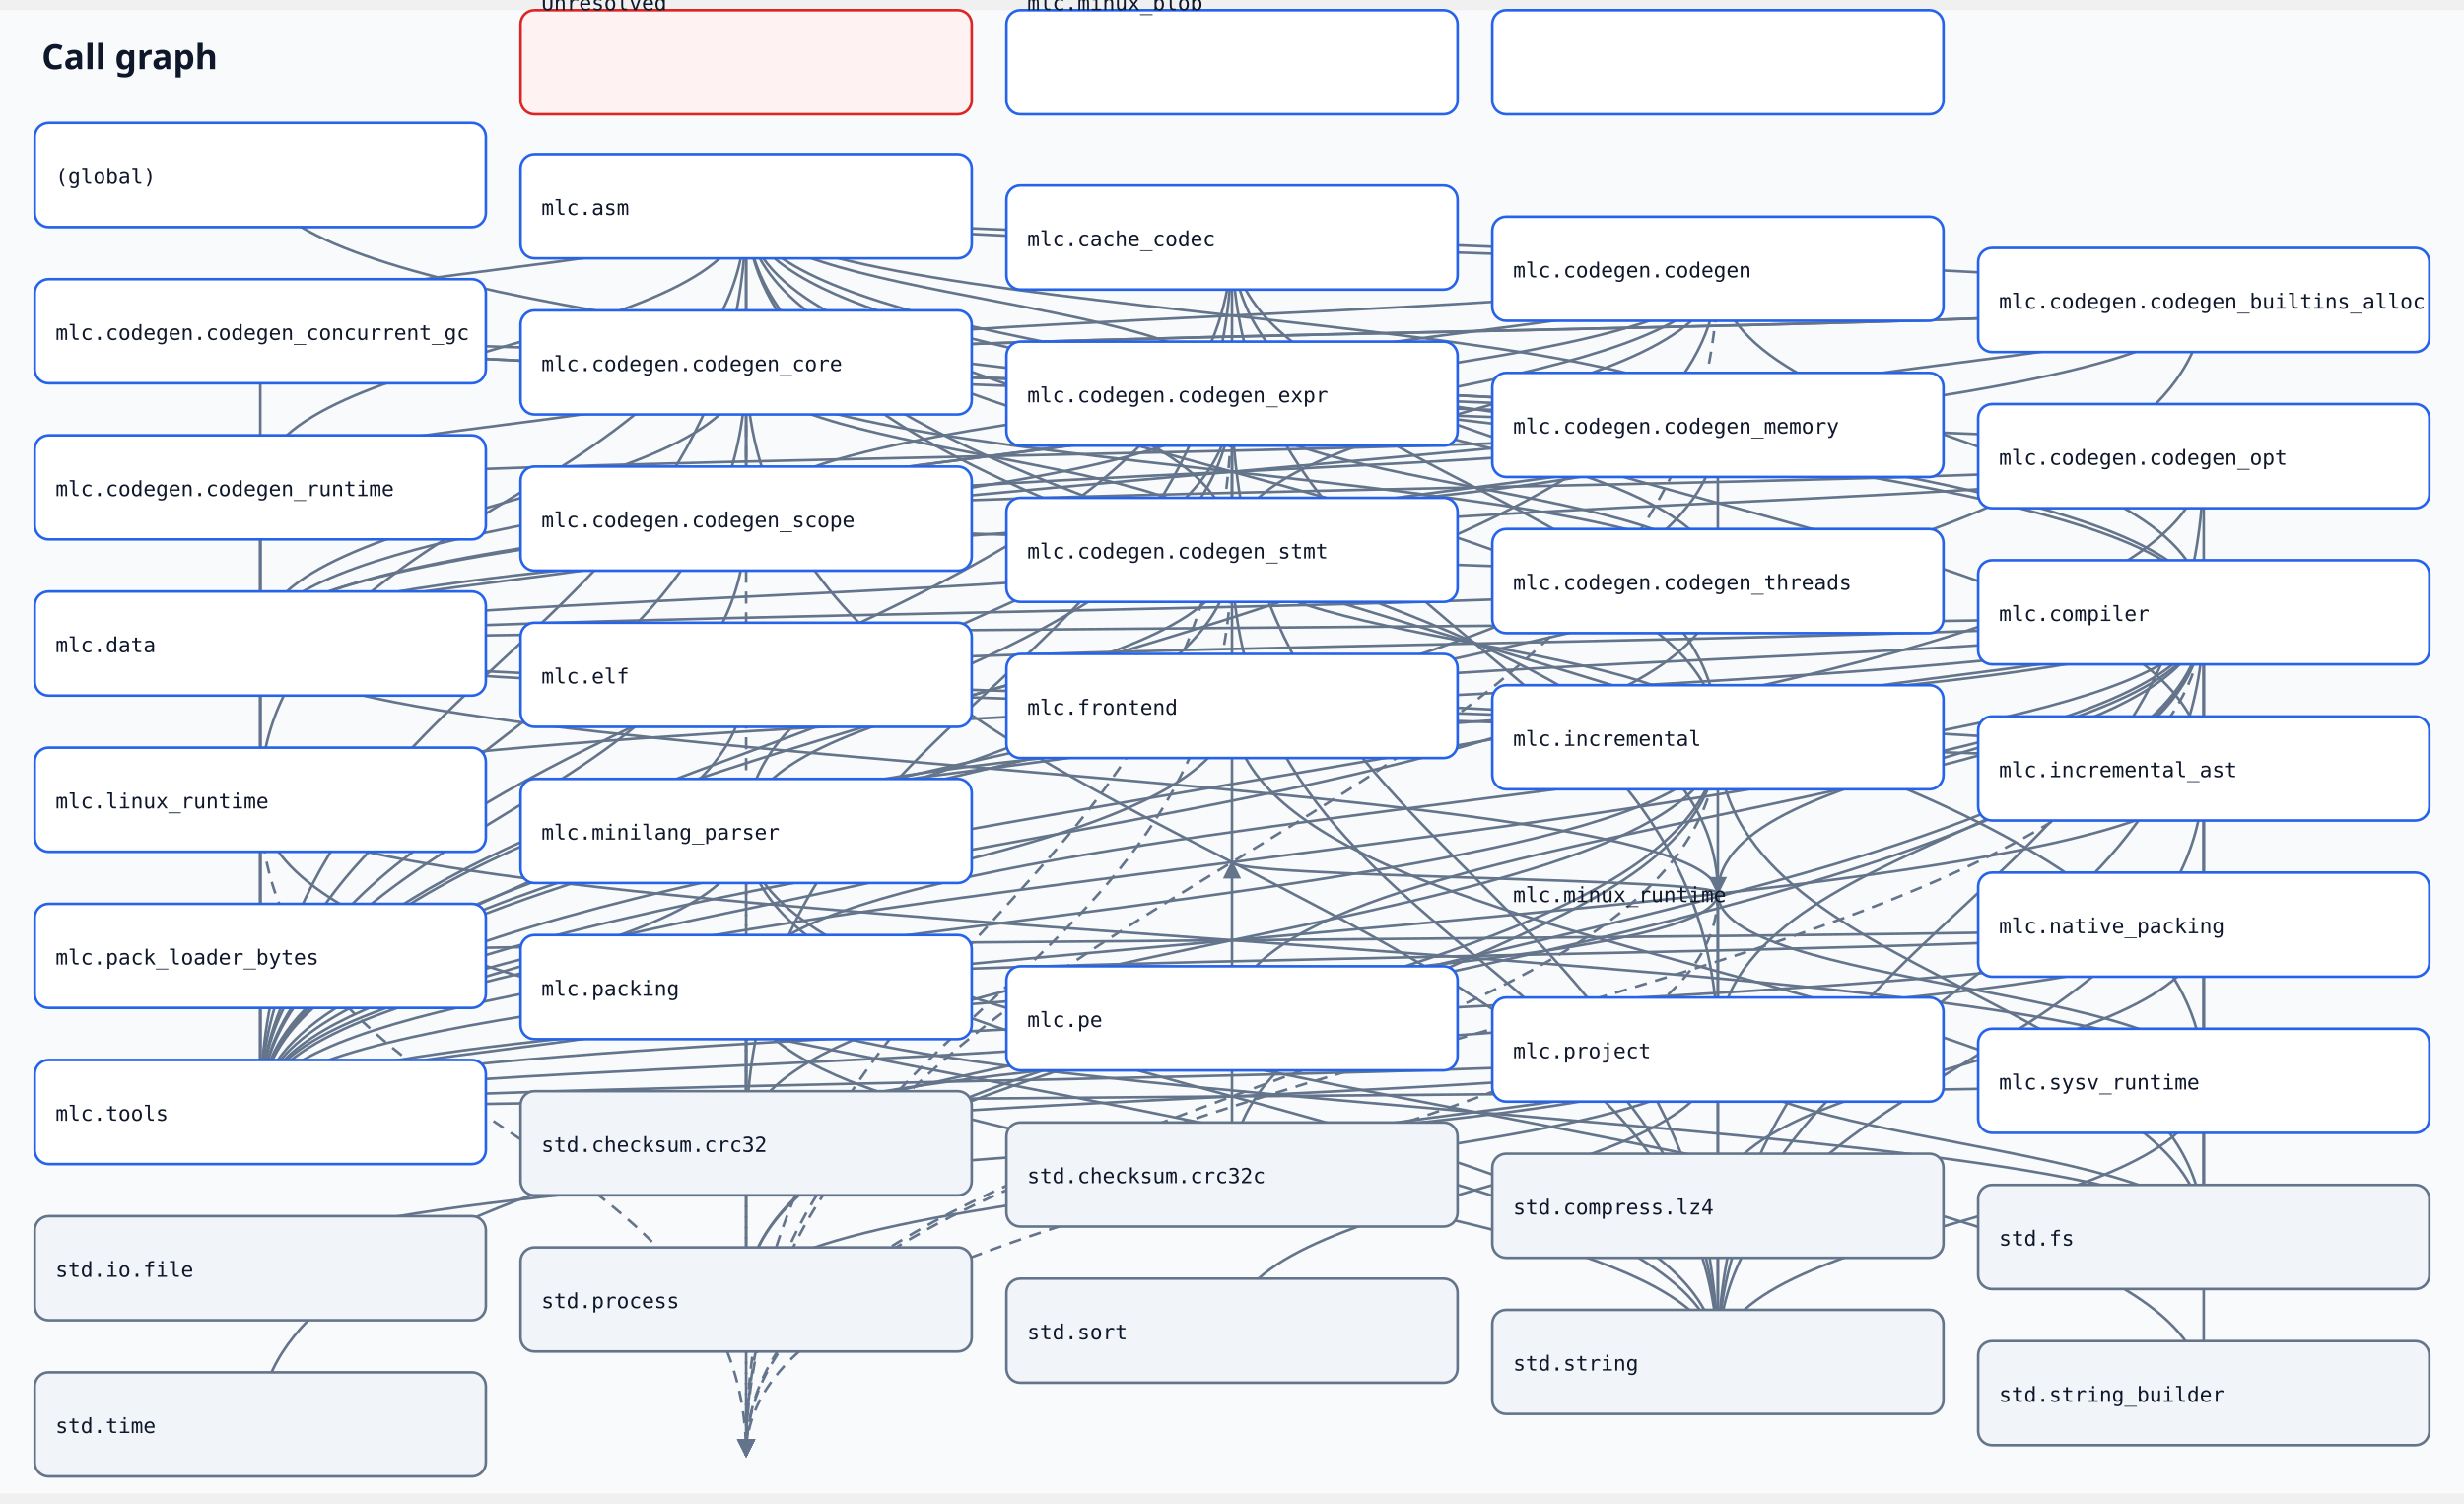
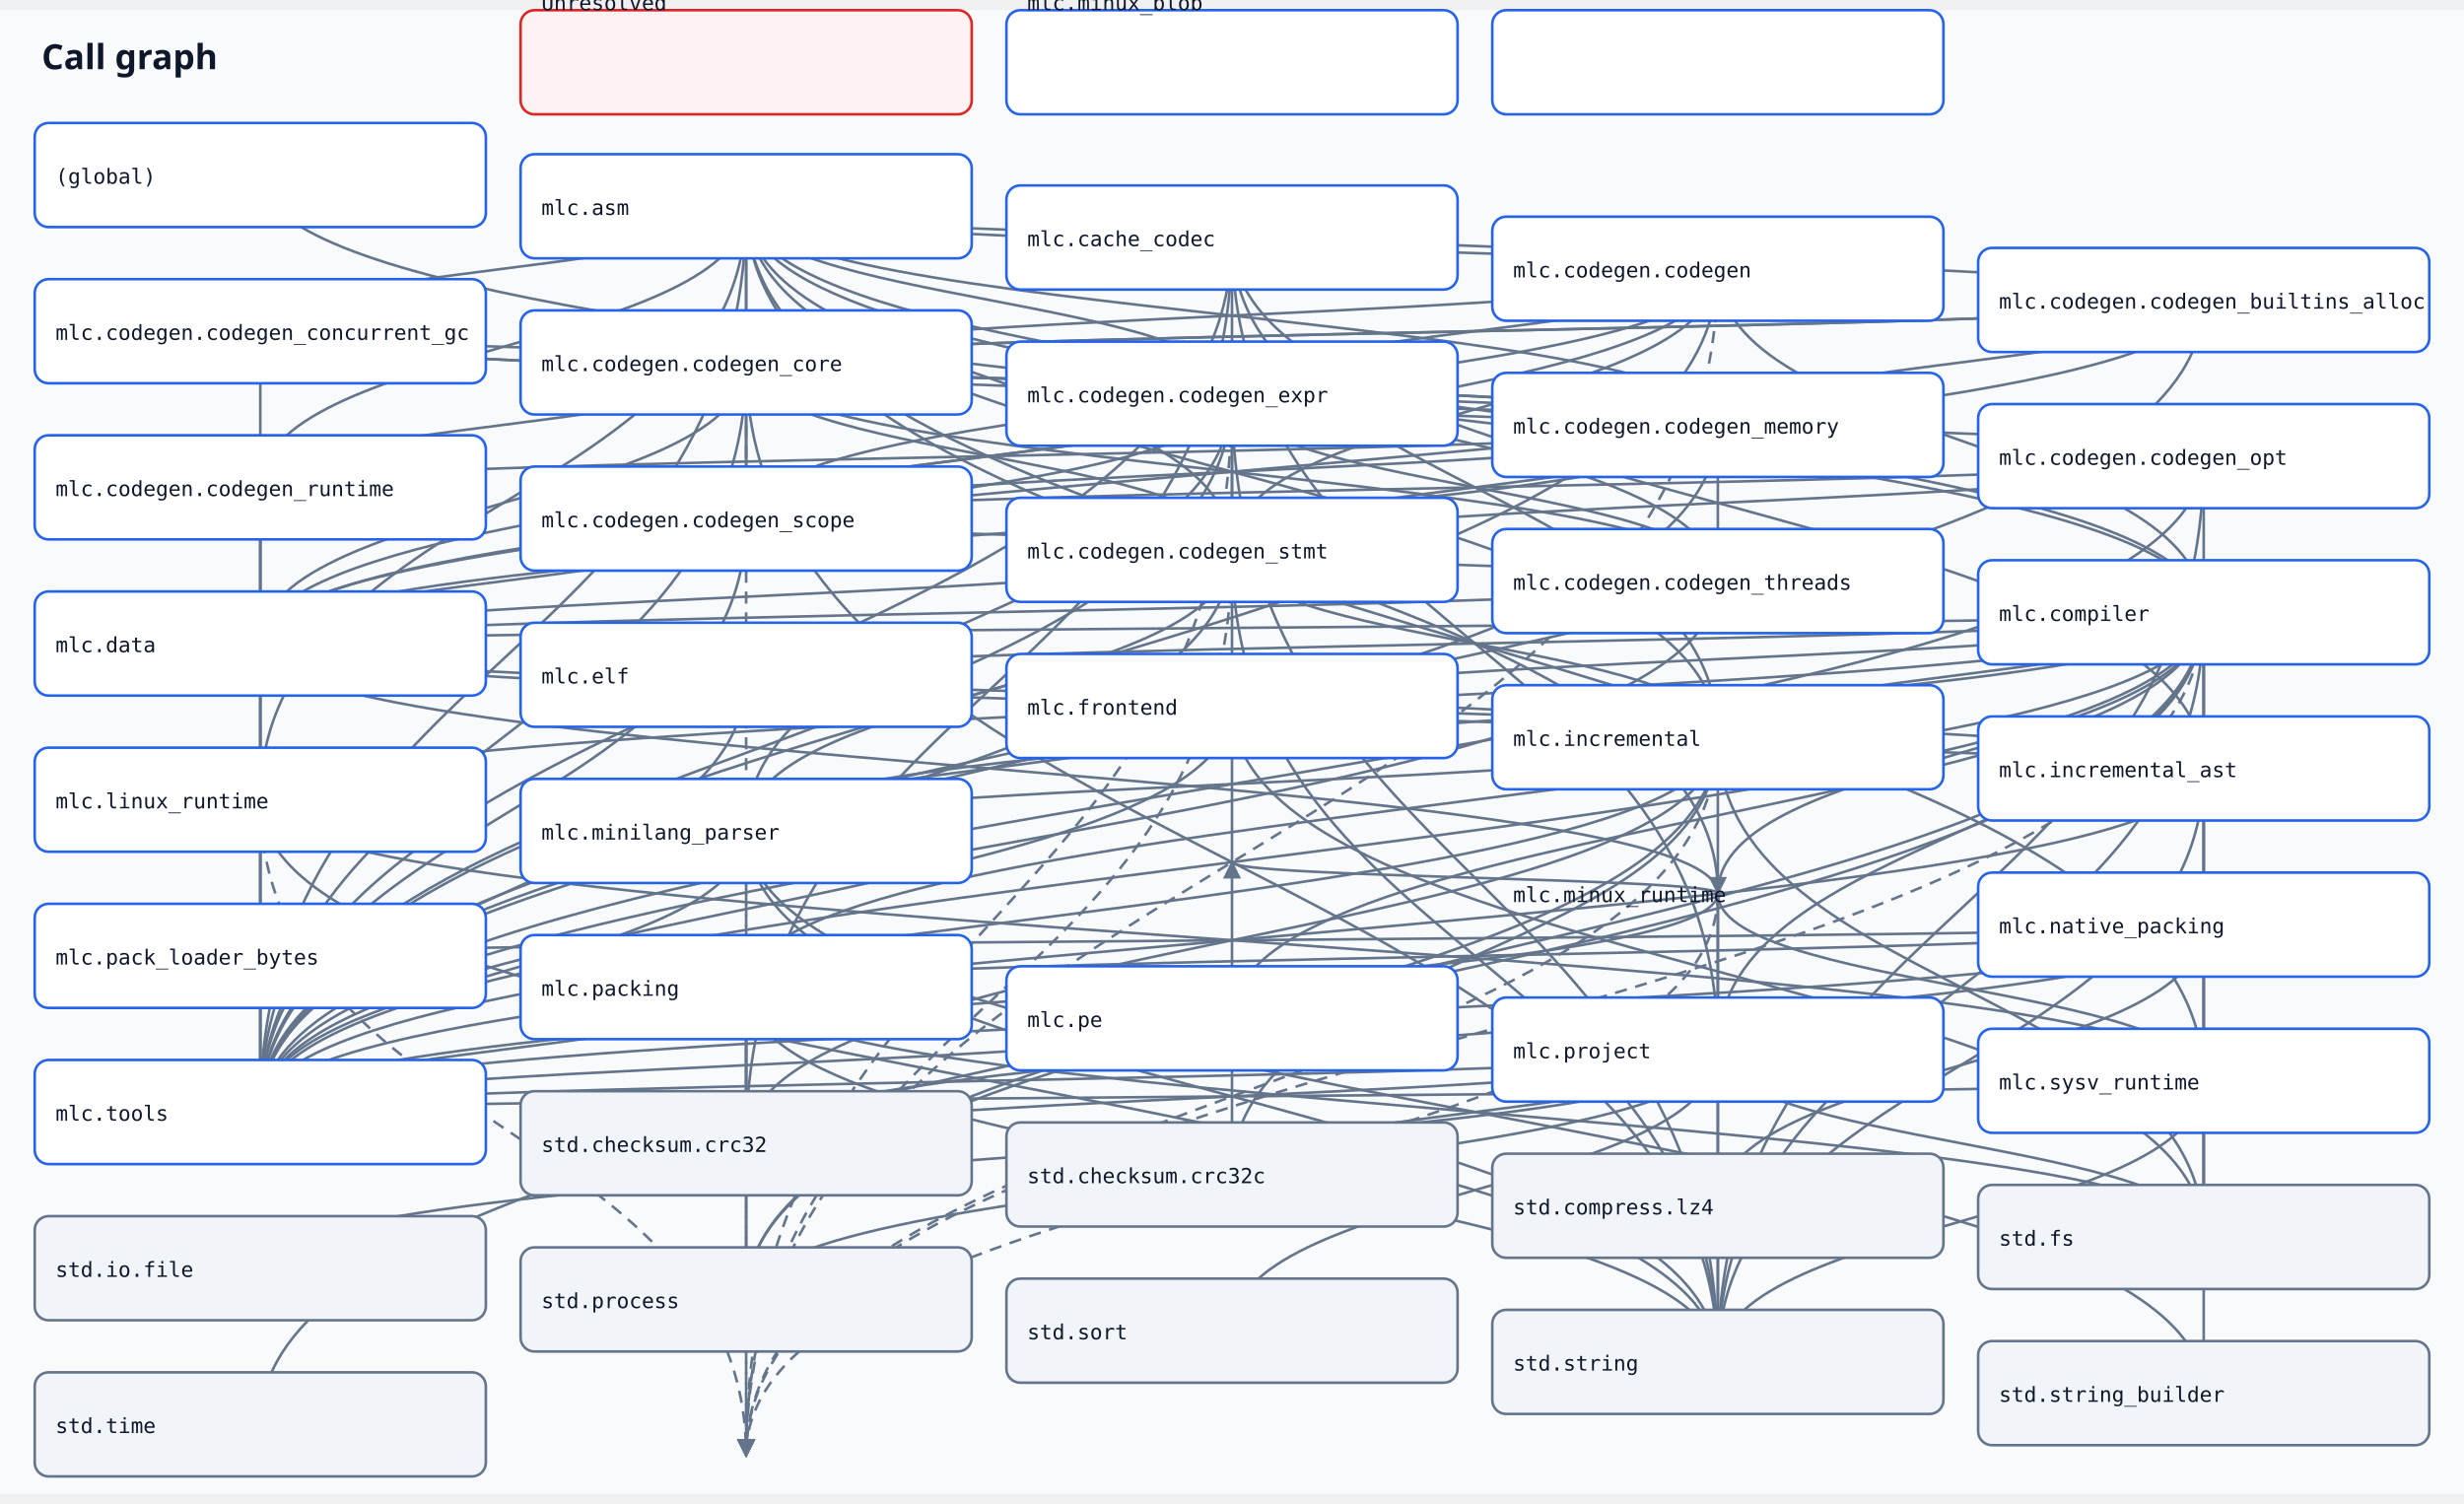
<svg xmlns="http://www.w3.org/2000/svg" width="1420" height="928." viewBox="0 0 1420 928." role="img" aria-labelledby="title desc">
  <defs>
    <marker id="arrow" viewBox="0 0 10 10" refX="9" refY="5" markerWidth="7" markerHeight="7" orient="auto-start-reverse">
      <path d="M 0 0 L 10 5 L 0 10 z" fill="#64748b" />
    </marker>
  </defs>
  <rect width="100%" height="100%" fill="#f8fafc" />
  <text x="24" y="34" font-family="system-ui,sans-serif" font-size="20" font-weight="700" fill="#0f172a">Call graph</text>
  <path d="M 430 113 C 430 374, 150 374, 150 635" fill="none" stroke="#64748b" stroke-width="1.5" marker-end="url(#arrow)" />
  <path d="M 710 131 C 710 383, 150 383, 150 635" fill="none" stroke="#64748b" stroke-width="1.5" marker-end="url(#arrow)" />
  <path d="M 710 131 C 710 365, 990 365, 990 599" fill="none" stroke="#64748b" stroke-width="1.5" marker-end="url(#arrow)" />
  <path d="M 710 131 C 710 392, 430 392, 430 653" fill="none" stroke="#64748b" stroke-width="1.5" marker-end="url(#arrow)" />
  <path d="M 710 131 C 710 401, 710 401, 710 671" fill="none" stroke="#64748b" stroke-width="1.5" marker-end="url(#arrow)" />
  <path d="M 990 149 C 990 176, 430 176, 430 203" fill="none" stroke="#64748b" stroke-width="1.5" marker-end="url(#arrow)" />
  <path d="M 990 149 C 990 131, 430 131, 430 113" fill="none" stroke="#64748b" stroke-width="1.5" marker-end="url(#arrow)" />
  <path d="M 990 149 C 990 230, 710 230, 710 311" fill="none" stroke="#64748b" stroke-width="1.5" marker-end="url(#arrow)" />
  <path d="M 990 149 C 990 392, 150 392, 150 635" fill="none" stroke="#64748b" stroke-width="1.5" marker-end="url(#arrow)" />
  <path d="M 990 149 C 990 257, 150 257, 150 365" fill="none" stroke="#64748b" stroke-width="1.5" marker-end="url(#arrow)" />
  <path d="M 990 149 C 990 491., 430 491., 430 833." fill="none" stroke="#64748b" stroke-width="1.5" stroke-dasharray="7 5" marker-end="url(#arrow)" />
  <path d="M 990 149 C 990 185, 710 185, 710 221" fill="none" stroke="#64748b" stroke-width="1.5" marker-end="url(#arrow)" />
  <path d="M 990 149 C 990 221, 430 221, 430 293" fill="none" stroke="#64748b" stroke-width="1.5" marker-end="url(#arrow)" />
  <path d="M 1270 167 C 1270 140, 430 140, 430 113" fill="none" stroke="#64748b" stroke-width="1.5" marker-end="url(#arrow)" />
  <path d="M 1270 167 C 1270 203, 990 203, 990 239" fill="none" stroke="#64748b" stroke-width="1.5" marker-end="url(#arrow)" />
  <path d="M 1270 167 C 1270 401, 150 401, 150 635" fill="none" stroke="#64748b" stroke-width="1.5" marker-end="url(#arrow)" />
  <path d="M 1270 167 C 1270 266, 150 266, 150 365" fill="none" stroke="#64748b" stroke-width="1.5" marker-end="url(#arrow)" />
  <path d="M 1270 167 C 1270 185, 430 185, 430 203" fill="none" stroke="#64748b" stroke-width="1.5" marker-end="url(#arrow)" />
  <path d="M 150 185 C 150 149, 430 149, 430 113" fill="none" stroke="#64748b" stroke-width="1.5" marker-end="url(#arrow)" />
  <path d="M 150 185 C 150 212, 990 212, 990 239" fill="none" stroke="#64748b" stroke-width="1.5" marker-end="url(#arrow)" />
  <path d="M 150 185 C 150 275, 150 275, 150 365" fill="none" stroke="#64748b" stroke-width="1.5" marker-end="url(#arrow)" />
  <path d="M 430 203 C 430 491, 990 491, 990 779" fill="none" stroke="#64748b" stroke-width="1.5" marker-end="url(#arrow)" />
  <path d="M 430 203 C 430 419, 150 419, 150 635" fill="none" stroke="#64748b" stroke-width="1.5" marker-end="url(#arrow)" />
  <path d="M 430 203 C 430 158, 430 158, 430 113" fill="none" stroke="#64748b" stroke-width="1.5" marker-end="url(#arrow)" />
  <path d="M 430 203 C 430 194, 150 194, 150 185" fill="none" stroke="#64748b" stroke-width="1.5" marker-end="url(#arrow)" />
  <path d="M 430 203 C 430 221, 990 221, 990 239" fill="none" stroke="#64748b" stroke-width="1.5" marker-end="url(#arrow)" />
  <path d="M 430 203 C 430 239, 150 239, 150 275" fill="none" stroke="#64748b" stroke-width="1.5" marker-end="url(#arrow)" />
  <path d="M 430 203 C 430 266, 990 266, 990 329" fill="none" stroke="#64748b" stroke-width="1.5" marker-end="url(#arrow)" />
  <path d="M 430 203 C 430 185, 1270 185, 1270 167" fill="none" stroke="#64748b" stroke-width="1.5" marker-end="url(#arrow)" />
  <path d="M 430 203 C 430 284, 150 284, 150 365" fill="none" stroke="#64748b" stroke-width="1.5" marker-end="url(#arrow)" />
  <path d="M 430 203 C 430 518, 430 518, 430 833." fill="none" stroke="#64748b" stroke-width="1.5" stroke-dasharray="7 5" marker-end="url(#arrow)" />
  <path d="M 430 203 C 430 248, 430 248, 430 293" fill="none" stroke="#64748b" stroke-width="1.5" marker-end="url(#arrow)" />
  <path d="M 710 221 C 710 500, 990 500, 990 779" fill="none" stroke="#64748b" stroke-width="1.5" marker-end="url(#arrow)" />
  <path d="M 710 221 C 710 428, 150 428, 150 635" fill="none" stroke="#64748b" stroke-width="1.5" marker-end="url(#arrow)" />
  <path d="M 710 221 C 710 257, 430 257, 430 293" fill="none" stroke="#64748b" stroke-width="1.5" marker-end="url(#arrow)" />
  <path d="M 710 221 C 710 167, 430 167, 430 113" fill="none" stroke="#64748b" stroke-width="1.5" marker-end="url(#arrow)" />
  <path d="M 710 221 C 710 212, 430 212, 430 203" fill="none" stroke="#64748b" stroke-width="1.5" marker-end="url(#arrow)" />
  <path d="M 710 221 C 710 527, 430 527, 430 833." fill="none" stroke="#64748b" stroke-width="1.5" stroke-dasharray="7 5" marker-end="url(#arrow)" />
  <path d="M 710 221 C 710 230, 990 230, 990 239" fill="none" stroke="#64748b" stroke-width="1.5" marker-end="url(#arrow)" />
  <path d="M 710 221 C 710 293, 150 293, 150 365" fill="none" stroke="#64748b" stroke-width="1.5" marker-end="url(#arrow)" />
  <path d="M 710 221 C 710 275, 990 275, 990 329" fill="none" stroke="#64748b" stroke-width="1.5" marker-end="url(#arrow)" />
+   <path d="M 710 221 C 710 347, 430 347, 430 473" fill="none" stroke="#64748b" stroke-width="1.5" marker-end="url(#arrow)" />
  <path d="M 710 221 C 710 239, 1270 239, 1270 257" fill="none" stroke="#64748b" stroke-width="1.5" marker-end="url(#arrow)" />
-   <path d="M 710 221 C 710 347, 430 347, 430 473" fill="none" stroke="#64748b" stroke-width="1.5" marker-end="url(#arrow)" />
  <path d="M 990 239 C 990 176, 430 176, 430 113" fill="none" stroke="#64748b" stroke-width="1.5" marker-end="url(#arrow)" />
  <path d="M 990 239 C 990 302, 150 302, 150 365" fill="none" stroke="#64748b" stroke-width="1.5" marker-end="url(#arrow)" />
  <path d="M 990 239 C 990 212, 150 212, 150 185" fill="none" stroke="#64748b" stroke-width="1.5" marker-end="url(#arrow)" />
  <path d="M 990 239 C 990 437, 150 437, 150 635" fill="none" stroke="#64748b" stroke-width="1.5" marker-end="url(#arrow)" />
  <path d="M 1270 257 C 1270 446, 150 446, 150 635" fill="none" stroke="#64748b" stroke-width="1.5" marker-end="url(#arrow)" />
  <path d="M 1270 257 C 1270 275, 430 275, 430 293" fill="none" stroke="#64748b" stroke-width="1.5" marker-end="url(#arrow)" />
  <path d="M 1270 257 C 1270 482, 1270 482, 1270 707" fill="none" stroke="#64748b" stroke-width="1.5" marker-end="url(#arrow)" />
  <path d="M 1270 257 C 1270 518, 990 518, 990 779" fill="none" stroke="#64748b" stroke-width="1.5" marker-end="url(#arrow)" />
  <path d="M 150 275 C 150 194, 430 194, 430 113" fill="none" stroke="#64748b" stroke-width="1.5" marker-end="url(#arrow)" />
  <path d="M 150 275 C 150 455, 150 455, 150 635" fill="none" stroke="#64748b" stroke-width="1.5" marker-end="url(#arrow)" />
  <path d="M 150 275 C 150 320, 150 320, 150 365" fill="none" stroke="#64748b" stroke-width="1.5" marker-end="url(#arrow)" />
  <path d="M 150 275 C 150 257, 990 257, 990 239" fill="none" stroke="#64748b" stroke-width="1.5" marker-end="url(#arrow)" />
  <path d="M 430 293 C 430 464, 150 464, 150 635" fill="none" stroke="#64748b" stroke-width="1.5" marker-end="url(#arrow)" />
  <path d="M 430 293 C 430 203, 430 203, 430 113" fill="none" stroke="#64748b" stroke-width="1.5" marker-end="url(#arrow)" />
  <path d="M 430 293 C 430 329, 150 329, 150 365" fill="none" stroke="#64748b" stroke-width="1.5" marker-end="url(#arrow)" />
  <path d="M 430 293 C 430 266, 990 266, 990 239" fill="none" stroke="#64748b" stroke-width="1.5" marker-end="url(#arrow)" />
  <path d="M 710 311 C 710 266, 710 266, 710 221" fill="none" stroke="#64748b" stroke-width="1.5" marker-end="url(#arrow)" />
  <path d="M 710 311 C 710 473, 150 473, 150 635" fill="none" stroke="#64748b" stroke-width="1.5" marker-end="url(#arrow)" />
  <path d="M 710 311 C 710 302, 430 302, 430 293" fill="none" stroke="#64748b" stroke-width="1.5" marker-end="url(#arrow)" />
  <path d="M 710 311 C 710 545, 990 545, 990 779" fill="none" stroke="#64748b" stroke-width="1.5" marker-end="url(#arrow)" />
  <path d="M 710 311 C 710 338, 150 338, 150 365" fill="none" stroke="#64748b" stroke-width="1.5" marker-end="url(#arrow)" />
  <path d="M 710 311 C 710 572, 430 572, 430 833." fill="none" stroke="#64748b" stroke-width="1.5" stroke-dasharray="7 5" marker-end="url(#arrow)" />
  <path d="M 710 311 C 710 212, 430 212, 430 113" fill="none" stroke="#64748b" stroke-width="1.5" marker-end="url(#arrow)" />
  <path d="M 710 311 C 710 257, 430 257, 430 203" fill="none" stroke="#64748b" stroke-width="1.5" marker-end="url(#arrow)" />
  <path d="M 710 311 C 710 320, 990 320, 990 329" fill="none" stroke="#64748b" stroke-width="1.5" marker-end="url(#arrow)" />
  <path d="M 710 311 C 710 275, 990 275, 990 239" fill="none" stroke="#64748b" stroke-width="1.5" marker-end="url(#arrow)" />
  <path d="M 710 311 C 710 284, 1270 284, 1270 257" fill="none" stroke="#64748b" stroke-width="1.5" marker-end="url(#arrow)" />
+   <path d="M 710 311 C 710 392, 430 392, 430 473" fill="none" stroke="#64748b" stroke-width="1.5" marker-end="url(#arrow)" />
  <path d="M 710 311 C 710 365, 990 365, 990 419" fill="none" stroke="#64748b" stroke-width="1.5" marker-end="url(#arrow)" />
-   <path d="M 710 311 C 710 392, 430 392, 430 473" fill="none" stroke="#64748b" stroke-width="1.5" marker-end="url(#arrow)" />
  <path d="M 990 329 C 990 284, 990 284, 990 239" fill="none" stroke="#64748b" stroke-width="1.5" marker-end="url(#arrow)" />
  <path d="M 990 329 C 990 221, 430 221, 430 113" fill="none" stroke="#64748b" stroke-width="1.5" marker-end="url(#arrow)" />
  <path d="M 990 329 C 990 482, 150 482, 150 635" fill="none" stroke="#64748b" stroke-width="1.5" marker-end="url(#arrow)" />
  <path d="M 990 329 C 990 347, 150 347, 150 365" fill="none" stroke="#64748b" stroke-width="1.5" marker-end="url(#arrow)" />
  <path d="M 1270 347 C 1270 563, 990 563, 990 779" fill="none" stroke="#64748b" stroke-width="1.5" marker-end="url(#arrow)" />
  <path d="M 1270 347 C 1270 491, 150 491, 150 635" fill="none" stroke="#64748b" stroke-width="1.5" marker-end="url(#arrow)" />
  <path d="M 1270 347 C 1270 527, 1270 527, 1270 707" fill="none" stroke="#64748b" stroke-width="1.5" marker-end="url(#arrow)" />
  <path d="M 1270 347 C 1270 590, 430 590, 430 833." fill="none" stroke="#64748b" stroke-width="1.5" stroke-dasharray="7 5" marker-end="url(#arrow)" />
  <path d="M 1270 347 C 1270 572, 1270 572, 1270 797" fill="none" stroke="#64748b" stroke-width="1.5" marker-end="url(#arrow)" />
  <path d="M 1270 347 C 1270 410, 430 410, 430 473" fill="none" stroke="#64748b" stroke-width="1.5" marker-end="url(#arrow)" />
  <path d="M 1270 347 C 1270 581, 150 581, 150 815" fill="none" stroke="#64748b" stroke-width="1.5" marker-end="url(#arrow)" />
  <path d="M 1270 347 C 1270 365, 430 365, 430 383" fill="none" stroke="#64748b" stroke-width="1.5" marker-end="url(#arrow)" />
  <path d="M 1270 347 C 1270 464, 710 464, 710 581" fill="none" stroke="#64748b" stroke-width="1.5" marker-end="url(#arrow)" />
  <path d="M 1270 347 C 1270 374, 710 374, 710 401" fill="none" stroke="#64748b" stroke-width="1.5" marker-end="url(#arrow)" />
  <path d="M 1270 347 C 1270 230, 430 230, 430 113" fill="none" stroke="#64748b" stroke-width="1.5" marker-end="url(#arrow)" />
  <path d="M 1270 347 C 1270 356, 150 356, 150 365" fill="none" stroke="#64748b" stroke-width="1.5" marker-end="url(#arrow)" />
  <path d="M 1270 347 C 1270 545, 430 545, 430 743" fill="none" stroke="#64748b" stroke-width="1.5" marker-end="url(#arrow)" />
  <path d="M 1270 347 C 1270 401, 150 401, 150 455" fill="none" stroke="#64748b" stroke-width="1.5" marker-end="url(#arrow)" />
  <path d="M 1270 347 C 1270 428, 990 428, 990 509." fill="none" stroke="#64748b" stroke-width="1.5" marker-end="url(#arrow)" />
  <path d="M 1270 347 C 1270 248, 990 248, 990 149" fill="none" stroke="#64748b" stroke-width="1.5" marker-end="url(#arrow)" />
  <path d="M 1270 347 C 1270 383, 990 383, 990 419" fill="none" stroke="#64748b" stroke-width="1.5" marker-end="url(#arrow)" />
  <path d="M 1270 347 C 1270 455, 430 455, 430 563" fill="none" stroke="#64748b" stroke-width="1.5" marker-end="url(#arrow)" />
  <path d="M 1270 347 C 1270 473, 990 473, 990 599" fill="none" stroke="#64748b" stroke-width="1.5" marker-end="url(#arrow)" />
  <path d="M 150 365 C 150 500, 150 500, 150 635" fill="none" stroke="#64748b" stroke-width="1.5" marker-end="url(#arrow)" />
  <path d="M 430 383 C 430 509, 150 509, 150 635" fill="none" stroke="#64748b" stroke-width="1.5" marker-end="url(#arrow)" />
  <path d="M 710 401 C 710 437, 430 437, 430 473" fill="none" stroke="#64748b" stroke-width="1.5" marker-end="url(#arrow)" />
  <path d="M 710 401 C 710 518, 150 518, 150 635" fill="none" stroke="#64748b" stroke-width="1.5" marker-end="url(#arrow)" />
  <path d="M 710 401 C 710 410, 990 410, 990 419" fill="none" stroke="#64748b" stroke-width="1.5" marker-end="url(#arrow)" />
  <path d="M 710 401 C 710 554, 1270 554, 1270 707" fill="none" stroke="#64748b" stroke-width="1.5" marker-end="url(#arrow)" />
  <path d="M 990 419 C 990 275, 710 275, 710 131" fill="none" stroke="#64748b" stroke-width="1.5" marker-end="url(#arrow)" />
  <path d="M 990 419 C 990 536, 430 536, 430 653" fill="none" stroke="#64748b" stroke-width="1.5" marker-end="url(#arrow)" />
  <path d="M 990 419 C 990 545, 710 545, 710 671" fill="none" stroke="#64748b" stroke-width="1.5" marker-end="url(#arrow)" />
  <path d="M 990 419 C 990 266, 430 266, 430 113" fill="none" stroke="#64748b" stroke-width="1.5" marker-end="url(#arrow)" />
  <path d="M 990 419 C 990 392, 150 392, 150 365" fill="none" stroke="#64748b" stroke-width="1.5" marker-end="url(#arrow)" />
  <path d="M 990 419 C 990 509, 990 509, 990 599" fill="none" stroke="#64748b" stroke-width="1.5" marker-end="url(#arrow)" />
  <path d="M 990 419 C 990 527, 150 527, 150 635" fill="none" stroke="#64748b" stroke-width="1.5" marker-end="url(#arrow)" />
  <path d="M 990 419 C 990 563, 1270 563, 1270 707" fill="none" stroke="#64748b" stroke-width="1.5" marker-end="url(#arrow)" />
  <path d="M 990 419 C 990 581, 430 581, 430 743" fill="none" stroke="#64748b" stroke-width="1.5" marker-end="url(#arrow)" />
  <path d="M 990 419 C 990 428, 1270 428, 1270 437" fill="none" stroke="#64748b" stroke-width="1.5" marker-end="url(#arrow)" />
  <path d="M 990 419 C 990 626, 430 626, 430 833." fill="none" stroke="#64748b" stroke-width="1.5" stroke-dasharray="7 5" marker-end="url(#arrow)" />
+   <path d="M 990 419 C 990 446, 430 446, 430 473" fill="none" stroke="#64748b" stroke-width="1.5" marker-end="url(#arrow)" />
  <path d="M 1270 437 C 1270 284, 710 284, 710 131" fill="none" stroke="#64748b" stroke-width="1.5" marker-end="url(#arrow)" />
  <path d="M 1270 437 C 1270 401, 150 401, 150 365" fill="none" stroke="#64748b" stroke-width="1.5" marker-end="url(#arrow)" />
  <path d="M 1270 437 C 1270 536, 150 536, 150 635" fill="none" stroke="#64748b" stroke-width="1.5" marker-end="url(#arrow)" />
  <path d="M 1270 437 C 1270 608, 990 608, 990 779" fill="none" stroke="#64748b" stroke-width="1.5" marker-end="url(#arrow)" />
  <path d="M 150 455 C 150 545, 150 545, 150 635" fill="none" stroke="#64748b" stroke-width="1.5" marker-end="url(#arrow)" />
  <path d="M 150 455 C 150 284, 430 284, 430 113" fill="none" stroke="#64748b" stroke-width="1.5" marker-end="url(#arrow)" />
  <path d="M 150 455 C 150 410, 150 410, 150 365" fill="none" stroke="#64748b" stroke-width="1.5" marker-end="url(#arrow)" />
  <path d="M 150 455 C 150 536, 1270 536, 1270 617" fill="none" stroke="#64748b" stroke-width="1.5" marker-end="url(#arrow)" />
  <path d="M 150 455 C 150 644, 430 644, 430 833." fill="none" stroke="#64748b" stroke-width="1.5" stroke-dasharray="7 5" marker-end="url(#arrow)" />
  <path d="M 150 455 C 150 617, 990 617, 990 779" fill="none" stroke="#64748b" stroke-width="1.5" marker-end="url(#arrow)" />
+   <path d="M 430 473 C 430 554, 150 554, 150 635" fill="none" stroke="#64748b" stroke-width="1.5" marker-end="url(#arrow)" />
  <path d="M 430 473 C 430 626, 990 626, 990 779" fill="none" stroke="#64748b" stroke-width="1.5" marker-end="url(#arrow)" />
-   <path d="M 430 473 C 430 554, 150 554, 150 635" fill="none" stroke="#64748b" stroke-width="1.5" marker-end="url(#arrow)" />
  <path d="M 430 473 C 430 653, 430 653, 430 833." fill="none" stroke="#64748b" stroke-width="1.5" stroke-dasharray="7 5" marker-end="url(#arrow)" />
  <path d="M 430 473 C 430 635, 1270 635, 1270 797" fill="none" stroke="#64748b" stroke-width="1.5" marker-end="url(#arrow)" />
  <path d="M 990 509. C 990 311, 430 311, 430 113" fill="none" stroke="#64748b" stroke-width="1.5" marker-end="url(#arrow)" />
  <path d="M 990 509. C 990 437, 150 437, 150 365" fill="none" stroke="#64748b" stroke-width="1.5" marker-end="url(#arrow)" />
  <path d="M 990 509. C 990 500, 710 500, 710 491." fill="none" stroke="#64748b" stroke-width="1.5" marker-end="url(#arrow)" />
  <path d="M 990 509. C 990 563, 1270 563, 1270 617" fill="none" stroke="#64748b" stroke-width="1.5" marker-end="url(#arrow)" />
  <path d="M 990 509. C 990 671., 430 671., 430 833." fill="none" stroke="#64748b" stroke-width="1.5" stroke-dasharray="7 5" marker-end="url(#arrow)" />
  <path d="M 990 509. C 990 572, 150 572, 150 635" fill="none" stroke="#64748b" stroke-width="1.5" marker-end="url(#arrow)" />
  <path d="M 990 509. C 990 644, 990 644, 990 779" fill="none" stroke="#64748b" stroke-width="1.5" marker-end="url(#arrow)" />
  <path d="M 1270 527 C 1270 536, 150 536, 150 545" fill="none" stroke="#64748b" stroke-width="1.5" marker-end="url(#arrow)" />
  <path d="M 1270 527 C 1270 608, 990 608, 990 689" fill="none" stroke="#64748b" stroke-width="1.5" marker-end="url(#arrow)" />
  <path d="M 1270 527 C 1270 581, 150 581, 150 635" fill="none" stroke="#64748b" stroke-width="1.5" marker-end="url(#arrow)" />
  <path d="M 1270 527 C 1270 590, 430 590, 430 653" fill="none" stroke="#64748b" stroke-width="1.5" marker-end="url(#arrow)" />
  <path d="M 430 563 C 430 635, 1270 635, 1270 707" fill="none" stroke="#64748b" stroke-width="1.5" marker-end="url(#arrow)" />
  <path d="M 430 563 C 430 599, 150 599, 150 635" fill="none" stroke="#64748b" stroke-width="1.5" marker-end="url(#arrow)" />
  <path d="M 430 563 C 430 608, 430 608, 430 653" fill="none" stroke="#64748b" stroke-width="1.5" marker-end="url(#arrow)" />
  <path d="M 430 563 C 430 653, 430 653, 430 743" fill="none" stroke="#64748b" stroke-width="1.5" marker-end="url(#arrow)" />
  <path d="M 430 563 C 430 671, 990 671, 990 779" fill="none" stroke="#64748b" stroke-width="1.5" marker-end="url(#arrow)" />
  <path d="M 430 563 C 430 545, 1270 545, 1270 527" fill="none" stroke="#64748b" stroke-width="1.5" marker-end="url(#arrow)" />
  <path d="M 710 581 C 710 608, 150 608, 150 635" fill="none" stroke="#64748b" stroke-width="1.5" marker-end="url(#arrow)" />
  <path d="M 990 599 C 990 689, 990 689, 990 779" fill="none" stroke="#64748b" stroke-width="1.5" marker-end="url(#arrow)" />
  <path d="M 990 599 C 990 617, 150 617, 150 635" fill="none" stroke="#64748b" stroke-width="1.5" marker-end="url(#arrow)" />
  <path d="M 990 599 C 990 653, 1270 653, 1270 707" fill="none" stroke="#64748b" stroke-width="1.5" marker-end="url(#arrow)" />
  <path d="M 990 599 C 990 626, 430 626, 430 653" fill="none" stroke="#64748b" stroke-width="1.5" marker-end="url(#arrow)" />
  <path d="M 990 599 C 990 635, 710 635, 710 671" fill="none" stroke="#64748b" stroke-width="1.5" marker-end="url(#arrow)" />
  <path d="M 990 599 C 990 662, 150 662, 150 725" fill="none" stroke="#64748b" stroke-width="1.5" marker-end="url(#arrow)" />
  <path d="M 990 599 C 990 671, 430 671, 430 743" fill="none" stroke="#64748b" stroke-width="1.5" marker-end="url(#arrow)" />
  <path d="M 990 599 C 990 680, 710 680, 710 761" fill="none" stroke="#64748b" stroke-width="1.5" marker-end="url(#arrow)" />
  <path d="M 1270 617 C 1270 698, 990 698, 990 779" fill="none" stroke="#64748b" stroke-width="1.5" marker-end="url(#arrow)" />
  <path d="M 1270 617 C 1270 365, 430 365, 430 113" fill="none" stroke="#64748b" stroke-width="1.5" marker-end="url(#arrow)" />
  <path d="M 1270 617 C 1270 626, 150 626, 150 635" fill="none" stroke="#64748b" stroke-width="1.5" marker-end="url(#arrow)" />
  <path d="M 150 95 C 150 221, 1270 221, 1270 347" fill="none" stroke="#64748b" stroke-width="1.5" marker-end="url(#arrow)" />
  <g>
    <rect x="20" y="65" width="260" height="60" rx="8" fill="#ffffff" stroke="#2563eb" stroke-width="1.5" />
    <text x="32" y="100" font-family="ui-monospace,monospace" font-size="12" fill="#0f172a">(global)</text>
  </g>
  <g>
    <rect x="300" y="83" width="260" height="60" rx="8" fill="#ffffff" stroke="#2563eb" stroke-width="1.5" />
    <text x="312" y="118" font-family="ui-monospace,monospace" font-size="12" fill="#0f172a">mlc.asm</text>
  </g>
  <g>
    <rect x="580" y="101" width="260" height="60" rx="8" fill="#ffffff" stroke="#2563eb" stroke-width="1.5" />
    <text x="592" y="136" font-family="ui-monospace,monospace" font-size="12" fill="#0f172a">mlc.cache_codec</text>
  </g>
  <g>
    <rect x="860" y="119" width="260" height="60" rx="8" fill="#ffffff" stroke="#2563eb" stroke-width="1.5" />
    <text x="872" y="154" font-family="ui-monospace,monospace" font-size="12" fill="#0f172a">mlc.codegen.codegen</text>
  </g>
  <g>
    <rect x="1140" y="137" width="260" height="60" rx="8" fill="#ffffff" stroke="#2563eb" stroke-width="1.5" />
    <text x="1152" y="172" font-family="ui-monospace,monospace" font-size="12" fill="#0f172a">mlc.codegen.codegen_builtins_alloc</text>
  </g>
  <g>
    <rect x="20" y="155" width="260" height="60" rx="8" fill="#ffffff" stroke="#2563eb" stroke-width="1.5" />
    <text x="32" y="190" font-family="ui-monospace,monospace" font-size="12" fill="#0f172a">mlc.codegen.codegen_concurrent_gc</text>
  </g>
  <g>
    <rect x="300" y="173" width="260" height="60" rx="8" fill="#ffffff" stroke="#2563eb" stroke-width="1.5" />
    <text x="312" y="208" font-family="ui-monospace,monospace" font-size="12" fill="#0f172a">mlc.codegen.codegen_core</text>
  </g>
  <g>
    <rect x="580" y="191" width="260" height="60" rx="8" fill="#ffffff" stroke="#2563eb" stroke-width="1.5" />
    <text x="592" y="226" font-family="ui-monospace,monospace" font-size="12" fill="#0f172a">mlc.codegen.codegen_expr</text>
  </g>
  <g>
    <rect x="860" y="209" width="260" height="60" rx="8" fill="#ffffff" stroke="#2563eb" stroke-width="1.5" />
    <text x="872" y="244" font-family="ui-monospace,monospace" font-size="12" fill="#0f172a">mlc.codegen.codegen_memory</text>
  </g>
  <g>
    <rect x="1140" y="227" width="260" height="60" rx="8" fill="#ffffff" stroke="#2563eb" stroke-width="1.5" />
    <text x="1152" y="262" font-family="ui-monospace,monospace" font-size="12" fill="#0f172a">mlc.codegen.codegen_opt</text>
  </g>
  <g>
    <rect x="20" y="245" width="260" height="60" rx="8" fill="#ffffff" stroke="#2563eb" stroke-width="1.5" />
    <text x="32" y="280" font-family="ui-monospace,monospace" font-size="12" fill="#0f172a">mlc.codegen.codegen_runtime</text>
  </g>
  <g>
    <rect x="300" y="263" width="260" height="60" rx="8" fill="#ffffff" stroke="#2563eb" stroke-width="1.5" />
    <text x="312" y="298" font-family="ui-monospace,monospace" font-size="12" fill="#0f172a">mlc.codegen.codegen_scope</text>
  </g>
  <g>
    <rect x="580" y="281" width="260" height="60" rx="8" fill="#ffffff" stroke="#2563eb" stroke-width="1.5" />
    <text x="592" y="316" font-family="ui-monospace,monospace" font-size="12" fill="#0f172a">mlc.codegen.codegen_stmt</text>
  </g>
  <g>
    <rect x="860" y="299" width="260" height="60" rx="8" fill="#ffffff" stroke="#2563eb" stroke-width="1.5" />
    <text x="872" y="334" font-family="ui-monospace,monospace" font-size="12" fill="#0f172a">mlc.codegen.codegen_threads</text>
  </g>
  <g>
    <rect x="1140" y="317" width="260" height="60" rx="8" fill="#ffffff" stroke="#2563eb" stroke-width="1.5" />
    <text x="1152" y="352" font-family="ui-monospace,monospace" font-size="12" fill="#0f172a">mlc.compiler</text>
  </g>
  <g>
    <rect x="20" y="335" width="260" height="60" rx="8" fill="#ffffff" stroke="#2563eb" stroke-width="1.5" />
    <text x="32" y="370" font-family="ui-monospace,monospace" font-size="12" fill="#0f172a">mlc.data</text>
  </g>
  <g>
    <rect x="300" y="353" width="260" height="60" rx="8" fill="#ffffff" stroke="#2563eb" stroke-width="1.5" />
    <text x="312" y="388" font-family="ui-monospace,monospace" font-size="12" fill="#0f172a">mlc.elf</text>
  </g>
  <g>
    <rect x="580" y="371" width="260" height="60" rx="8" fill="#ffffff" stroke="#2563eb" stroke-width="1.5" />
    <text x="592" y="406" font-family="ui-monospace,monospace" font-size="12" fill="#0f172a">mlc.frontend</text>
  </g>
  <g>
    <rect x="860" y="389" width="260" height="60" rx="8" fill="#ffffff" stroke="#2563eb" stroke-width="1.5" />
    <text x="872" y="424" font-family="ui-monospace,monospace" font-size="12" fill="#0f172a">mlc.incremental</text>
  </g>
  <g>
    <rect x="1140" y="407" width="260" height="60" rx="8" fill="#ffffff" stroke="#2563eb" stroke-width="1.5" />
    <text x="1152" y="442" font-family="ui-monospace,monospace" font-size="12" fill="#0f172a">mlc.incremental_ast</text>
  </g>
  <g>
    <rect x="20" y="425" width="260" height="60" rx="8" fill="#ffffff" stroke="#2563eb" stroke-width="1.5" />
    <text x="32" y="460" font-family="ui-monospace,monospace" font-size="12" fill="#0f172a">mlc.linux_runtime</text>
  </g>
  <g>
    <rect x="300" y="443" width="260" height="60" rx="8" fill="#ffffff" stroke="#2563eb" stroke-width="1.5" />
    <text x="312" y="478" font-family="ui-monospace,monospace" font-size="12" fill="#0f172a">mlc.minilang_parser</text>
  </g>
  <g>
    <rect x="580" y="461." width="260" height="60" rx="8" fill="#ffffff" stroke="#2563eb" stroke-width="1.5" />
    <text x="592" y="496." font-family="ui-monospace,monospace" font-size="12" fill="#0f172a">mlc.minux_blob</text>
  </g>
  <g>
    <rect x="860" y="479." width="260" height="60" rx="8" fill="#ffffff" stroke="#2563eb" stroke-width="1.5" />
    <text x="872" y="514" font-family="ui-monospace,monospace" font-size="12" fill="#0f172a">mlc.minux_runtime</text>
  </g>
  <g>
    <rect x="1140" y="497" width="260" height="60" rx="8" fill="#ffffff" stroke="#2563eb" stroke-width="1.5" />
    <text x="1152" y="532" font-family="ui-monospace,monospace" font-size="12" fill="#0f172a">mlc.native_packing</text>
  </g>
  <g>
    <rect x="20" y="515" width="260" height="60" rx="8" fill="#ffffff" stroke="#2563eb" stroke-width="1.5" />
    <text x="32" y="550" font-family="ui-monospace,monospace" font-size="12" fill="#0f172a">mlc.pack_loader_bytes</text>
  </g>
  <g>
    <rect x="300" y="533" width="260" height="60" rx="8" fill="#ffffff" stroke="#2563eb" stroke-width="1.5" />
    <text x="312" y="568" font-family="ui-monospace,monospace" font-size="12" fill="#0f172a">mlc.packing</text>
  </g>
  <g>
    <rect x="580" y="551" width="260" height="60" rx="8" fill="#ffffff" stroke="#2563eb" stroke-width="1.5" />
    <text x="592" y="586" font-family="ui-monospace,monospace" font-size="12" fill="#0f172a">mlc.pe</text>
  </g>
  <g>
    <rect x="860" y="569" width="260" height="60" rx="8" fill="#ffffff" stroke="#2563eb" stroke-width="1.5" />
    <text x="872" y="604" font-family="ui-monospace,monospace" font-size="12" fill="#0f172a">mlc.project</text>
  </g>
  <g>
    <rect x="1140" y="587" width="260" height="60" rx="8" fill="#ffffff" stroke="#2563eb" stroke-width="1.5" />
    <text x="1152" y="622" font-family="ui-monospace,monospace" font-size="12" fill="#0f172a">mlc.sysv_runtime</text>
  </g>
  <g>
    <rect x="20" y="605" width="260" height="60" rx="8" fill="#ffffff" stroke="#2563eb" stroke-width="1.5" />
    <text x="32" y="640" font-family="ui-monospace,monospace" font-size="12" fill="#0f172a">mlc.tools</text>
  </g>
  <g>
    <rect x="300" y="623" width="260" height="60" rx="8" fill="#f1f5f9" stroke="#64748b" stroke-width="1.5" />
    <text x="312" y="658" font-family="ui-monospace,monospace" font-size="12" fill="#0f172a">std.checksum.crc32</text>
  </g>
  <g>
    <rect x="580" y="641" width="260" height="60" rx="8" fill="#f1f5f9" stroke="#64748b" stroke-width="1.5" />
    <text x="592" y="676" font-family="ui-monospace,monospace" font-size="12" fill="#0f172a">std.checksum.crc32c</text>
  </g>
  <g>
    <rect x="860" y="659" width="260" height="60" rx="8" fill="#f1f5f9" stroke="#64748b" stroke-width="1.5" />
    <text x="872" y="694" font-family="ui-monospace,monospace" font-size="12" fill="#0f172a">std.compress.lz4</text>
  </g>
  <g>
    <rect x="1140" y="677" width="260" height="60" rx="8" fill="#f1f5f9" stroke="#64748b" stroke-width="1.5" />
    <text x="1152" y="712" font-family="ui-monospace,monospace" font-size="12" fill="#0f172a">std.fs</text>
  </g>
  <g>
    <rect x="20" y="695" width="260" height="60" rx="8" fill="#f1f5f9" stroke="#64748b" stroke-width="1.5" />
    <text x="32" y="730" font-family="ui-monospace,monospace" font-size="12" fill="#0f172a">std.io.file</text>
  </g>
  <g>
    <rect x="300" y="713" width="260" height="60" rx="8" fill="#f1f5f9" stroke="#64748b" stroke-width="1.5" />
    <text x="312" y="748" font-family="ui-monospace,monospace" font-size="12" fill="#0f172a">std.process</text>
  </g>
  <g>
    <rect x="580" y="731" width="260" height="60" rx="8" fill="#f1f5f9" stroke="#64748b" stroke-width="1.5" />
    <text x="592" y="766" font-family="ui-monospace,monospace" font-size="12" fill="#0f172a">std.sort</text>
  </g>
  <g>
    <rect x="860" y="749" width="260" height="60" rx="8" fill="#f1f5f9" stroke="#64748b" stroke-width="1.5" />
    <text x="872" y="784" font-family="ui-monospace,monospace" font-size="12" fill="#0f172a">std.string</text>
  </g>
  <g>
    <rect x="1140" y="767" width="260" height="60" rx="8" fill="#f1f5f9" stroke="#64748b" stroke-width="1.5" />
    <text x="1152" y="802" font-family="ui-monospace,monospace" font-size="12" fill="#0f172a">std.string_builder</text>
  </g>
  <g>
    <rect x="20" y="785" width="260" height="60" rx="8" fill="#f1f5f9" stroke="#64748b" stroke-width="1.5" />
    <text x="32" y="820" font-family="ui-monospace,monospace" font-size="12" fill="#0f172a">std.time</text>
  </g>
  <g>
    <rect x="300" y="803." width="260" height="60" rx="8" fill="#fef2f2" stroke="#dc2626" stroke-width="1.5" />
    <text x="312" y="838." font-family="ui-monospace,monospace" font-size="12" fill="#0f172a">Unresolved</text>
  </g>
</svg>
